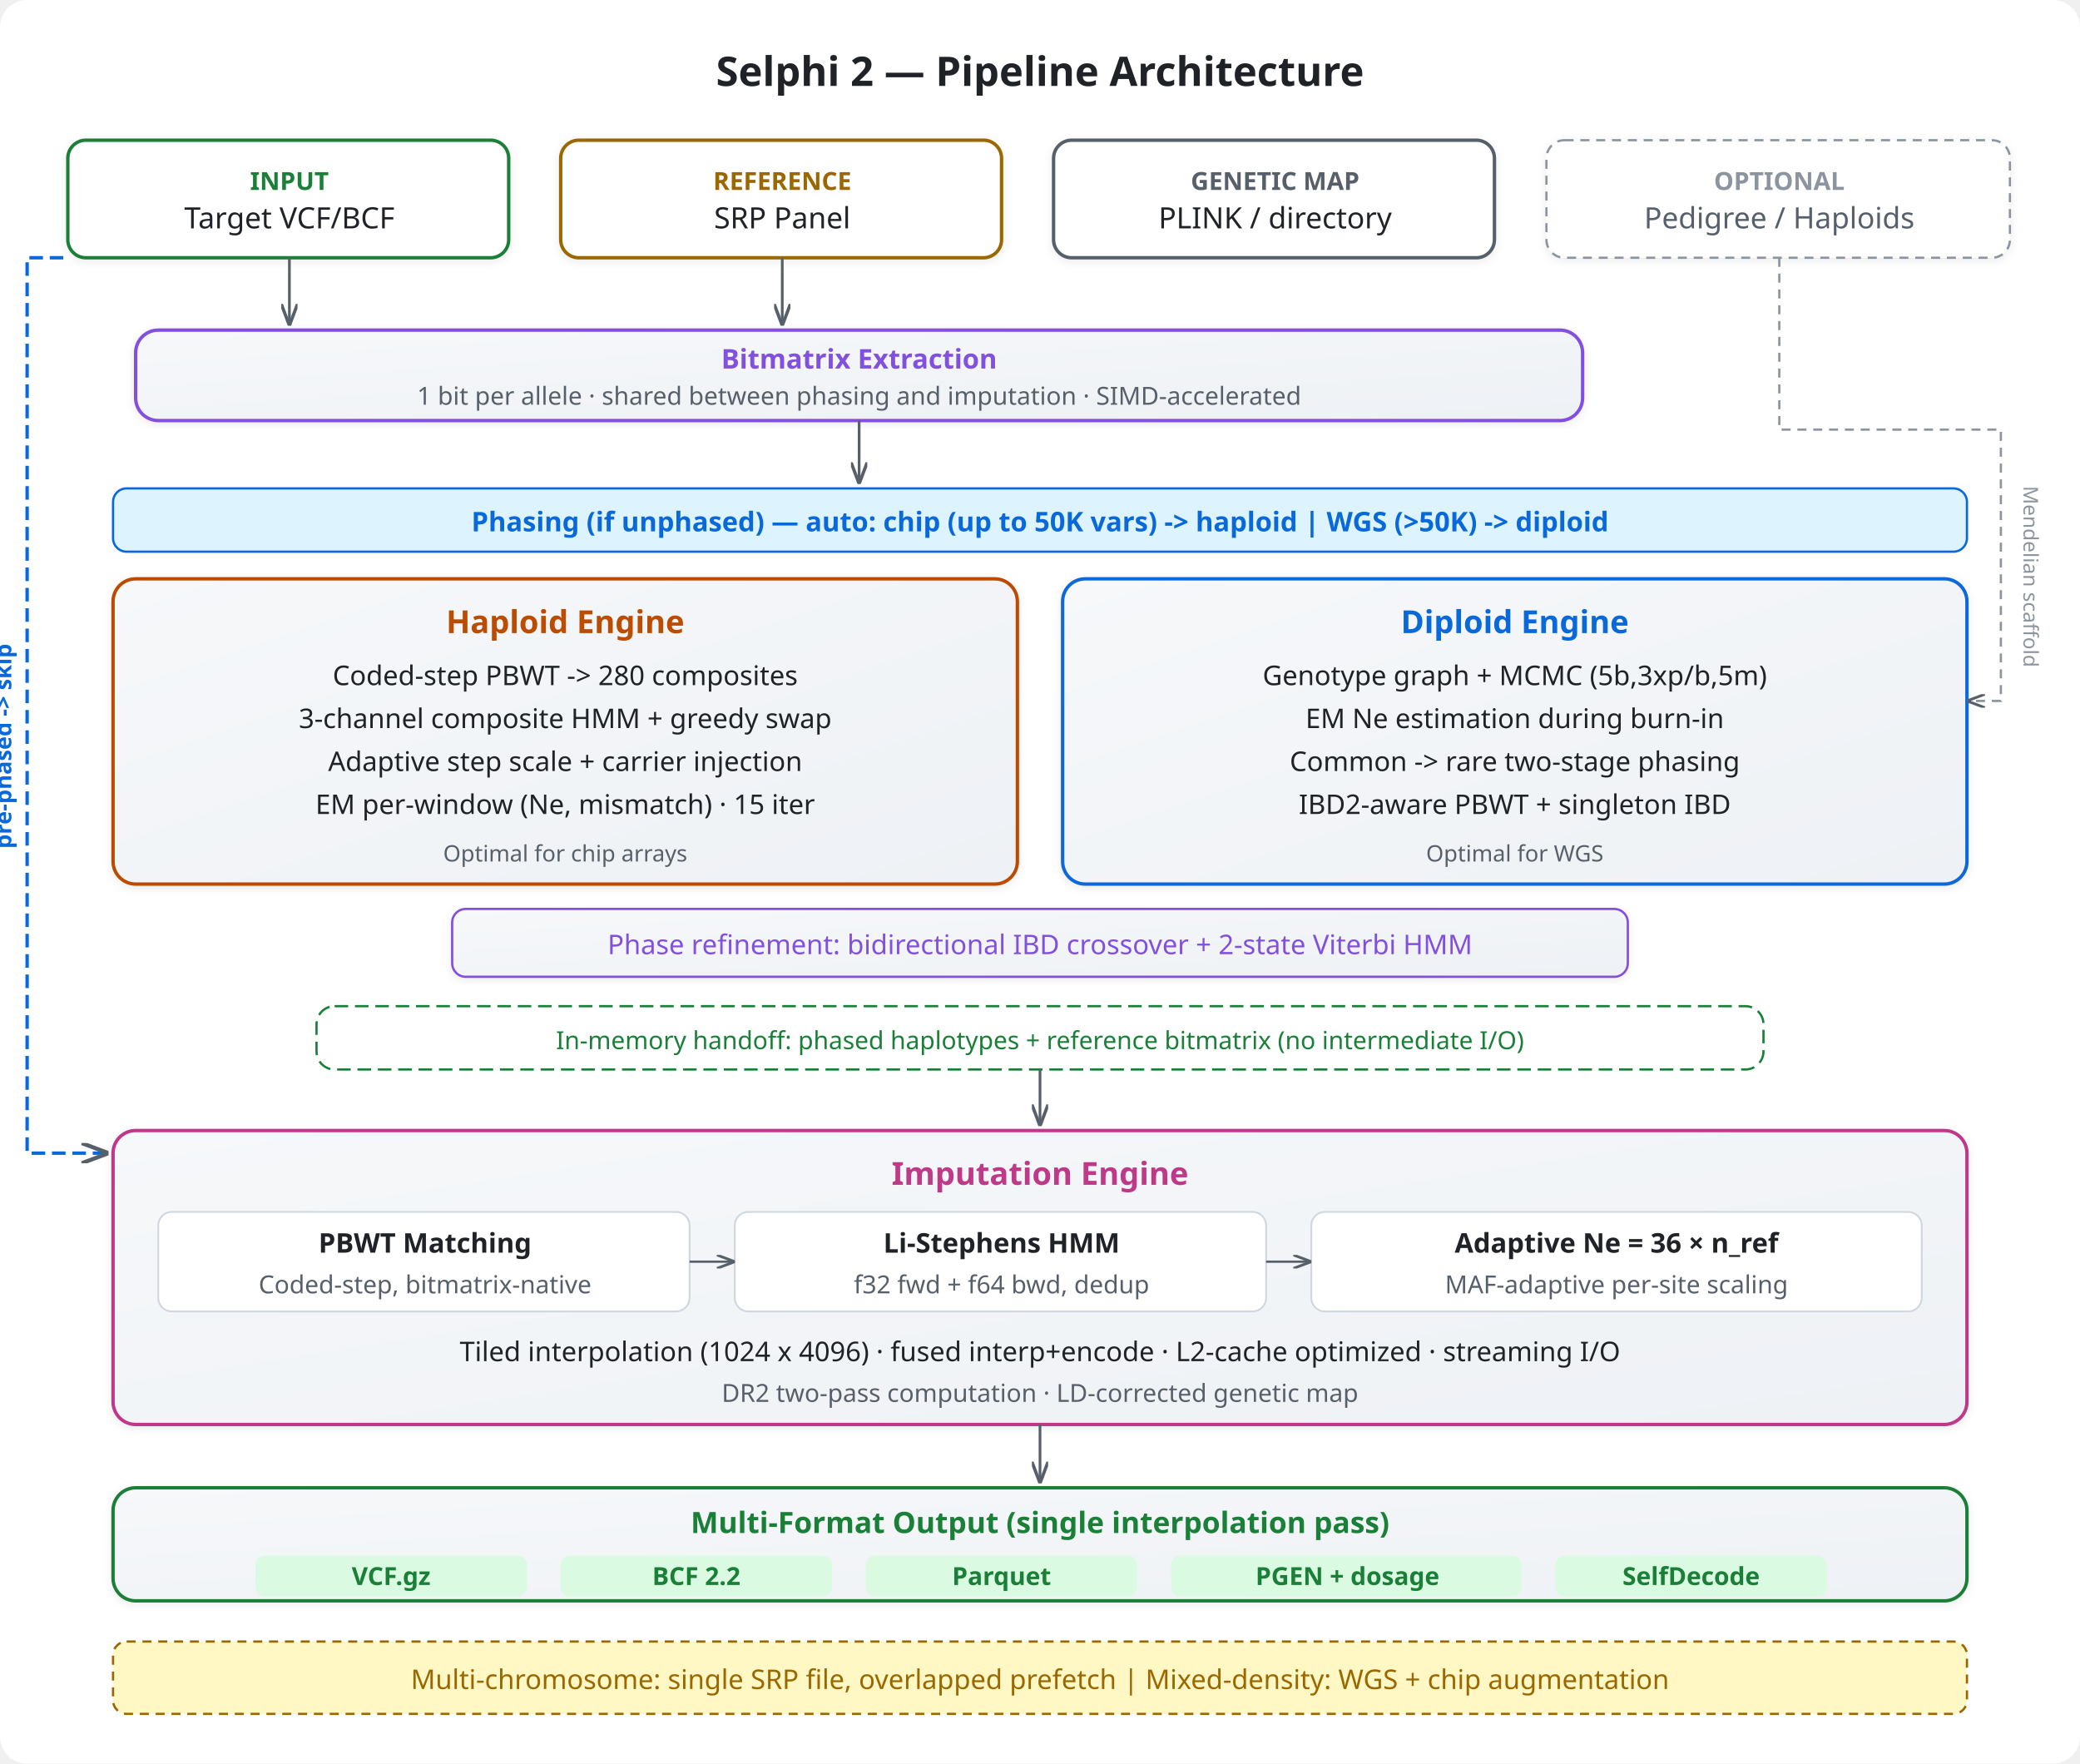
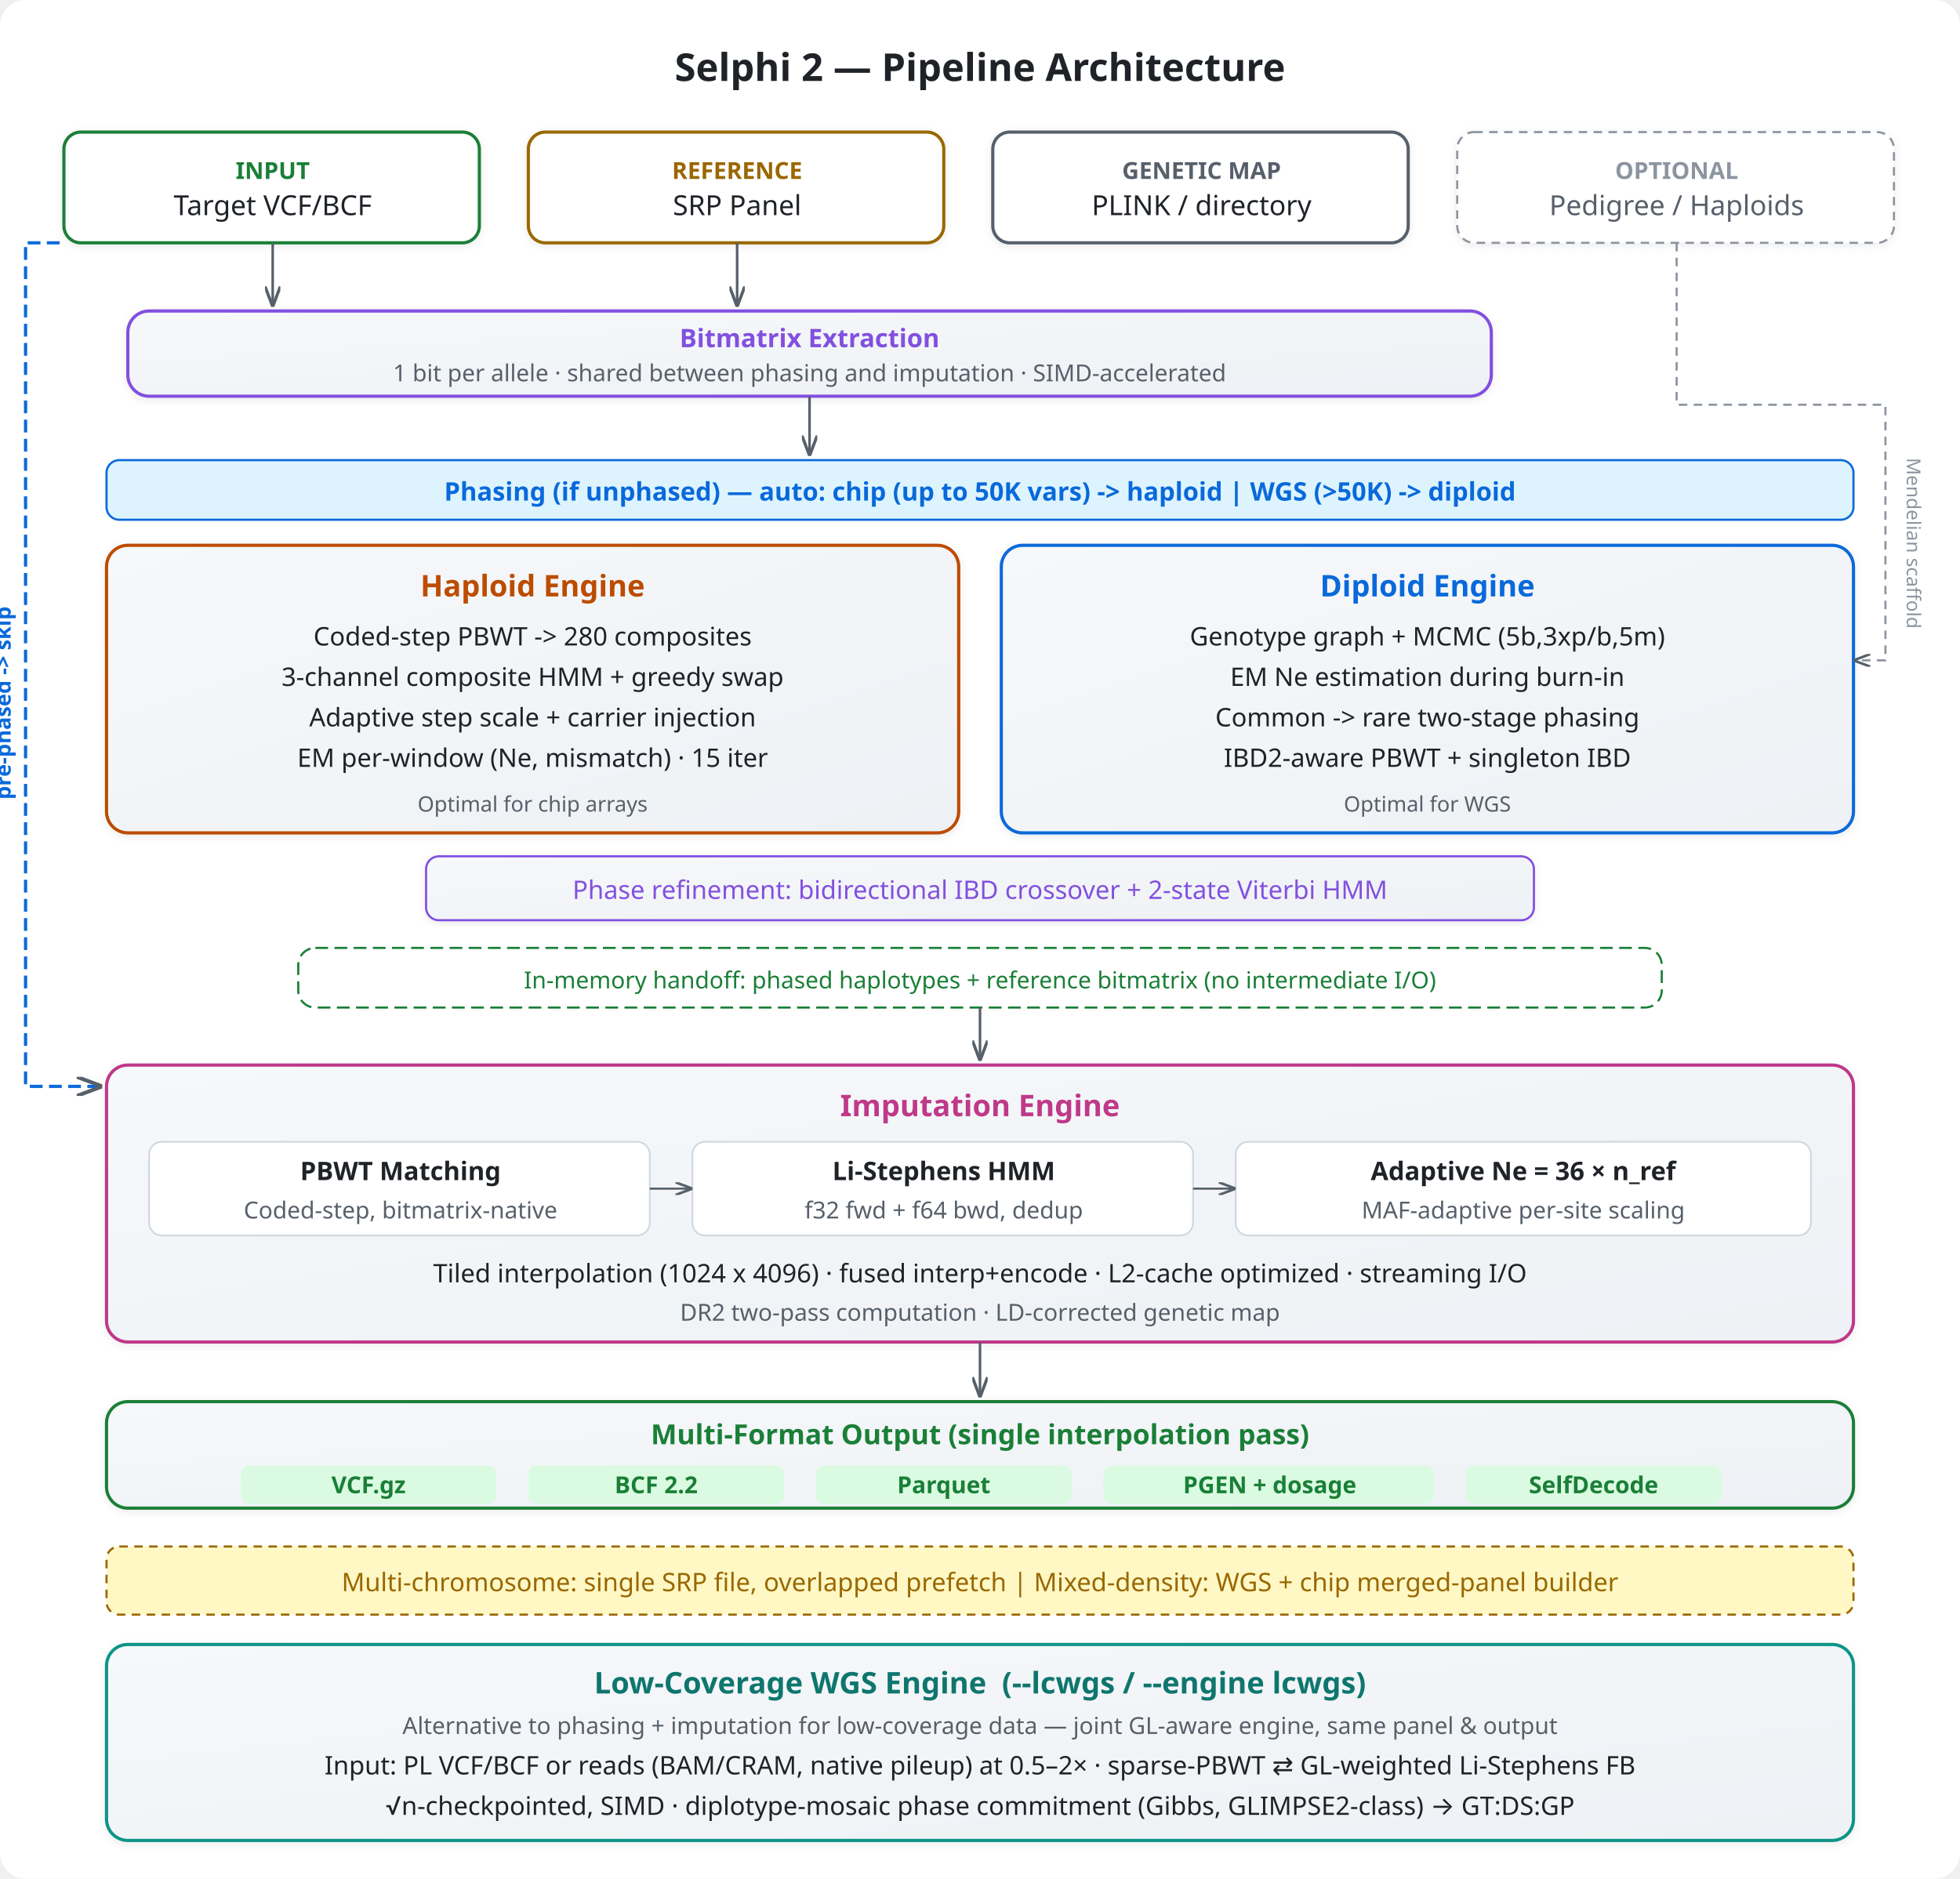
- <svg xmlns="http://www.w3.org/2000/svg" viewBox="0 0 920 780" font-family="'Segoe UI', system-ui, -apple-system, sans-serif">
+ <svg xmlns="http://www.w3.org/2000/svg" viewBox="0 0 920 882" font-family="'Segoe UI', system-ui, -apple-system, sans-serif">
  <defs>
    <marker id="arr" markerWidth="8" markerHeight="6" refX="8" refY="3" orient="auto">
      <path d="M0,0 L8,3 L0,6" fill="none" stroke="#57606a" stroke-width="1.2" />
    </marker>
    <linearGradient id="sg" x1="0" y1="0" x2="1" y2="1">
      <stop offset="0%" stop-color="#f6f8fa" />
      <stop offset="100%" stop-color="#eef1f5" />
    </linearGradient>
    <filter id="sh">
      <feDropShadow dx="0" dy="1" stdDeviation="2" flood-opacity="0.08" />
    </filter>
  </defs>
-   <rect width="920" height="780" rx="12" fill="#ffffff" />
+   <rect width="920" height="882" rx="12" fill="#ffffff" />
  <text x="460" y="38" text-anchor="middle" fill="#1f2328" font-size="18" font-weight="600">Selphi 2 — Pipeline Architecture</text>
  <rect x="30" y="62" width="195" height="52" rx="8" fill="#ffffff" stroke="#1a7f37" stroke-width="1.5" filter="url(#sh)" />
  <text x="128" y="84" text-anchor="middle" fill="#1a7f37" font-size="11" font-weight="600">INPUT</text>
  <text x="128" y="101" text-anchor="middle" fill="#1f2328" font-size="13">Target VCF/BCF</text>
  <rect x="248" y="62" width="195" height="52" rx="8" fill="#ffffff" stroke="#9a6700" stroke-width="1.5" filter="url(#sh)" />
  <text x="346" y="84" text-anchor="middle" fill="#9a6700" font-size="11" font-weight="600">REFERENCE</text>
  <text x="346" y="101" text-anchor="middle" fill="#1f2328" font-size="13">SRP Panel</text>
  <rect x="466" y="62" width="195" height="52" rx="8" fill="#ffffff" stroke="#57606a" stroke-width="1.5" filter="url(#sh)" />
  <text x="564" y="84" text-anchor="middle" fill="#57606a" font-size="11" font-weight="600">GENETIC MAP</text>
  <text x="564" y="101" text-anchor="middle" fill="#1f2328" font-size="13">PLINK / directory</text>
  <rect x="684" y="62" width="205" height="52" rx="8" fill="#ffffff" stroke="#8c959f" stroke-width="1" stroke-dasharray="4,3" filter="url(#sh)" />
  <text x="787" y="84" text-anchor="middle" fill="#8c959f" font-size="11" font-weight="600">OPTIONAL</text>
  <text x="787" y="101" text-anchor="middle" fill="#57606a" font-size="13">Pedigree / Haploids</text>
  <line x1="128" y1="114" x2="128" y2="144" stroke="#57606a" stroke-width="1.2" marker-end="url(#arr)" />
  <line x1="346" y1="114" x2="346" y2="144" stroke="#57606a" stroke-width="1.2" marker-end="url(#arr)" />
  <rect x="60" y="146" width="640" height="40" rx="10" fill="url(#sg)" stroke="#8250df" stroke-width="1.5" filter="url(#sh)" />
  <text x="380" y="163" text-anchor="middle" fill="#8250df" font-size="12" font-weight="700">Bitmatrix Extraction</text>
  <text x="380" y="179" text-anchor="middle" fill="#57606a" font-size="11">1 bit per allele · shared between phasing and imputation · SIMD-accelerated</text>
  <line x1="380" y1="186" x2="380" y2="214" stroke="#57606a" stroke-width="1.2" marker-end="url(#arr)" />
  <rect x="50" y="216" width="820" height="28" rx="6" fill="#ddf4ff" stroke="#0969da" stroke-width="1" />
  <text x="460" y="235" text-anchor="middle" fill="#0969da" font-size="12" font-weight="600">Phasing (if unphased) — auto: chip (up to 50K vars) -&gt; haploid | WGS (&gt;50K) -&gt; diploid</text>
  <rect x="50" y="256" width="400" height="135" rx="10" fill="url(#sg)" stroke="#bc4c00" stroke-width="1.5" filter="url(#sh)" />
  <text x="250" y="280" text-anchor="middle" fill="#bc4c00" font-size="14" font-weight="700">Haploid Engine</text>
  <text x="250" y="303" text-anchor="middle" fill="#1f2328" font-size="12">Coded-step PBWT -&gt; 280 composites</text>
  <text x="250" y="322" text-anchor="middle" fill="#1f2328" font-size="12">3-channel composite HMM + greedy swap</text>
  <text x="250" y="341" text-anchor="middle" fill="#1f2328" font-size="12">Adaptive step scale + carrier injection</text>
  <text x="250" y="360" text-anchor="middle" fill="#1f2328" font-size="12">EM per-window (Ne, mismatch) · 15 iter</text>
  <text x="250" y="381" text-anchor="middle" fill="#57606a" font-size="10">Optimal for chip arrays</text>
  <rect x="470" y="256" width="400" height="135" rx="10" fill="url(#sg)" stroke="#0969da" stroke-width="1.5" filter="url(#sh)" />
  <text x="670" y="280" text-anchor="middle" fill="#0969da" font-size="14" font-weight="700">Diploid Engine</text>
  <text x="670" y="303" text-anchor="middle" fill="#1f2328" font-size="12">Genotype graph + MCMC (5b,3xp/b,5m)</text>
  <text x="670" y="322" text-anchor="middle" fill="#1f2328" font-size="12">EM Ne estimation during burn-in</text>
  <text x="670" y="341" text-anchor="middle" fill="#1f2328" font-size="12">Common -&gt; rare two-stage phasing</text>
  <text x="670" y="360" text-anchor="middle" fill="#1f2328" font-size="12">IBD2-aware PBWT + singleton IBD</text>
  <text x="670" y="381" text-anchor="middle" fill="#57606a" font-size="10">Optimal for WGS</text>
  <rect x="200" y="402" width="520" height="30" rx="6" fill="url(#sg)" stroke="#8250df" stroke-width="1" filter="url(#sh)" />
  <text x="460" y="422" text-anchor="middle" fill="#8250df" font-size="12">Phase refinement: bidirectional IBD crossover + 2-state Viterbi HMM</text>
  <path d="M787 114 L787 190 L885 190 L885 310 L870 310" fill="none" stroke="#8c959f" stroke-width="1" stroke-dasharray="4,3" marker-end="url(#arr)" />
  <text x="895" y="255" fill="#8c959f" font-size="9" transform="rotate(90,895,255)" text-anchor="middle">Mendelian scaffold</text>
  <path d="M 28 114 L 12 114 L 12 510 L 48 510" fill="none" stroke="#0969da" stroke-width="1.5" stroke-dasharray="6,3" marker-end="url(#arr)" />
  <text x="5" y="330" fill="#0969da" font-size="10" font-weight="600" transform="rotate(-90,5,330)" text-anchor="middle">pre-phased -&gt; skip</text>
  <rect x="140" y="445" width="640" height="28" rx="8" fill="#ffffff" stroke="#1a7f37" stroke-width="1" stroke-dasharray="6,3" />
  <text x="460" y="464" text-anchor="middle" fill="#1a7f37" font-size="11">In-memory handoff: phased haplotypes + reference bitmatrix (no intermediate I/O)</text>
  <line x1="460" y1="473" x2="460" y2="498" stroke="#57606a" stroke-width="1.2" marker-end="url(#arr)" />
  <rect x="50" y="500" width="820" height="130" rx="10" fill="url(#sg)" stroke="#bf3989" stroke-width="1.5" filter="url(#sh)" />
  <text x="460" y="524" text-anchor="middle" fill="#bf3989" font-size="14" font-weight="700">Imputation Engine</text>
  <rect x="70" y="536" width="235" height="44" rx="6" fill="#ffffff" stroke="#d0d7de" stroke-width="0.8" />
  <text x="188" y="554" text-anchor="middle" fill="#1f2328" font-size="12" font-weight="600">PBWT Matching</text>
  <text x="188" y="572" text-anchor="middle" fill="#57606a" font-size="11">Coded-step, bitmatrix-native</text>
  <rect x="325" y="536" width="235" height="44" rx="6" fill="#ffffff" stroke="#d0d7de" stroke-width="0.8" />
  <text x="443" y="554" text-anchor="middle" fill="#1f2328" font-size="12" font-weight="600">Li-Stephens HMM</text>
  <text x="443" y="572" text-anchor="middle" fill="#57606a" font-size="11">f32 fwd + f64 bwd, dedup</text>
  <rect x="580" y="536" width="270" height="44" rx="6" fill="#ffffff" stroke="#d0d7de" stroke-width="0.8" />
  <text x="715" y="554" text-anchor="middle" fill="#1f2328" font-size="12" font-weight="600">Adaptive Ne = 36 × n_ref</text>
  <text x="715" y="572" text-anchor="middle" fill="#57606a" font-size="11">MAF-adaptive per-site scaling</text>
  <line x1="305" y1="558" x2="325" y2="558" stroke="#57606a" stroke-width="1" marker-end="url(#arr)" />
  <line x1="560" y1="558" x2="580" y2="558" stroke="#57606a" stroke-width="1" marker-end="url(#arr)" />
  <text x="460" y="602" text-anchor="middle" fill="#1f2328" font-size="12">Tiled interpolation (1024 x 4096) · fused interp+encode · L2-cache optimized · streaming I/O</text>
  <text x="460" y="620" text-anchor="middle" fill="#57606a" font-size="11">DR2 two-pass computation · LD-corrected genetic map</text>
  <line x1="460" y1="630" x2="460" y2="656" stroke="#57606a" stroke-width="1.2" marker-end="url(#arr)" />
  <rect x="50" y="658" width="820" height="50" rx="10" fill="url(#sg)" stroke="#1a7f37" stroke-width="1.5" filter="url(#sh)" />
  <text x="460" y="678" text-anchor="middle" fill="#1a7f37" font-size="13" font-weight="700">Multi-Format Output (single interpolation pass)</text>
  <rect x="113" y="688" width="120" height="18" rx="4" fill="#dafbe1" />
  <text x="173" y="701" text-anchor="middle" fill="#1a7f37" font-size="11" font-weight="600">VCF.gz</text>
  <rect x="248" y="688" width="120" height="18" rx="4" fill="#dafbe1" />
  <text x="308" y="701" text-anchor="middle" fill="#1a7f37" font-size="11" font-weight="600">BCF 2.2</text>
  <rect x="383" y="688" width="120" height="18" rx="4" fill="#dafbe1" />
  <text x="443" y="701" text-anchor="middle" fill="#1a7f37" font-size="11" font-weight="600">Parquet</text>
  <rect x="518" y="688" width="155" height="18" rx="4" fill="#dafbe1" />
  <text x="596" y="701" text-anchor="middle" fill="#1a7f37" font-size="11" font-weight="600">PGEN + dosage</text>
  <rect x="688" y="688" width="120" height="18" rx="4" fill="#dafbe1" />
  <text x="748" y="701" text-anchor="middle" fill="#1a7f37" font-size="11" font-weight="600">SelfDecode</text>
  <rect x="50" y="726" width="820" height="32" rx="6" fill="#fff8c5" stroke="#9a6700" stroke-width="1" stroke-dasharray="4,3" />
-   <text x="460" y="747" text-anchor="middle" fill="#9a6700" font-size="12">Multi-chromosome: single SRP file, overlapped prefetch | Mixed-density: WGS + chip augmentation</text>
+   <text x="460" y="747" text-anchor="middle" fill="#9a6700" font-size="12">Multi-chromosome: single SRP file, overlapped prefetch | Mixed-density: WGS + chip merged-panel builder</text>
+   <rect x="50" y="772" width="820" height="92" rx="10" fill="url(#sg)" stroke="#0d9488" stroke-width="1.5" filter="url(#sh)" />
+   <text x="460" y="795" text-anchor="middle" fill="#0f766e" font-size="14" font-weight="700">Low-Coverage WGS Engine  (--lcwgs / --engine lcwgs)</text>
+   <text x="460" y="814" text-anchor="middle" fill="#57606a" font-size="11">Alternative to phasing + imputation for low-coverage data — joint GL-aware engine, same panel &amp; output</text>
+   <text x="460" y="833" text-anchor="middle" fill="#1f2328" font-size="12">Input: PL VCF/BCF or reads (BAM/CRAM, native pileup) at 0.5–2× · sparse-PBWT ⇄ GL-weighted Li-Stephens FB</text>
+   <text x="460" y="852" text-anchor="middle" fill="#1f2328" font-size="12">√n-checkpointed, SIMD · diplotype-mosaic phase commitment (Gibbs, GLIMPSE2-class) → GT:DS:GP</text>
</svg>
